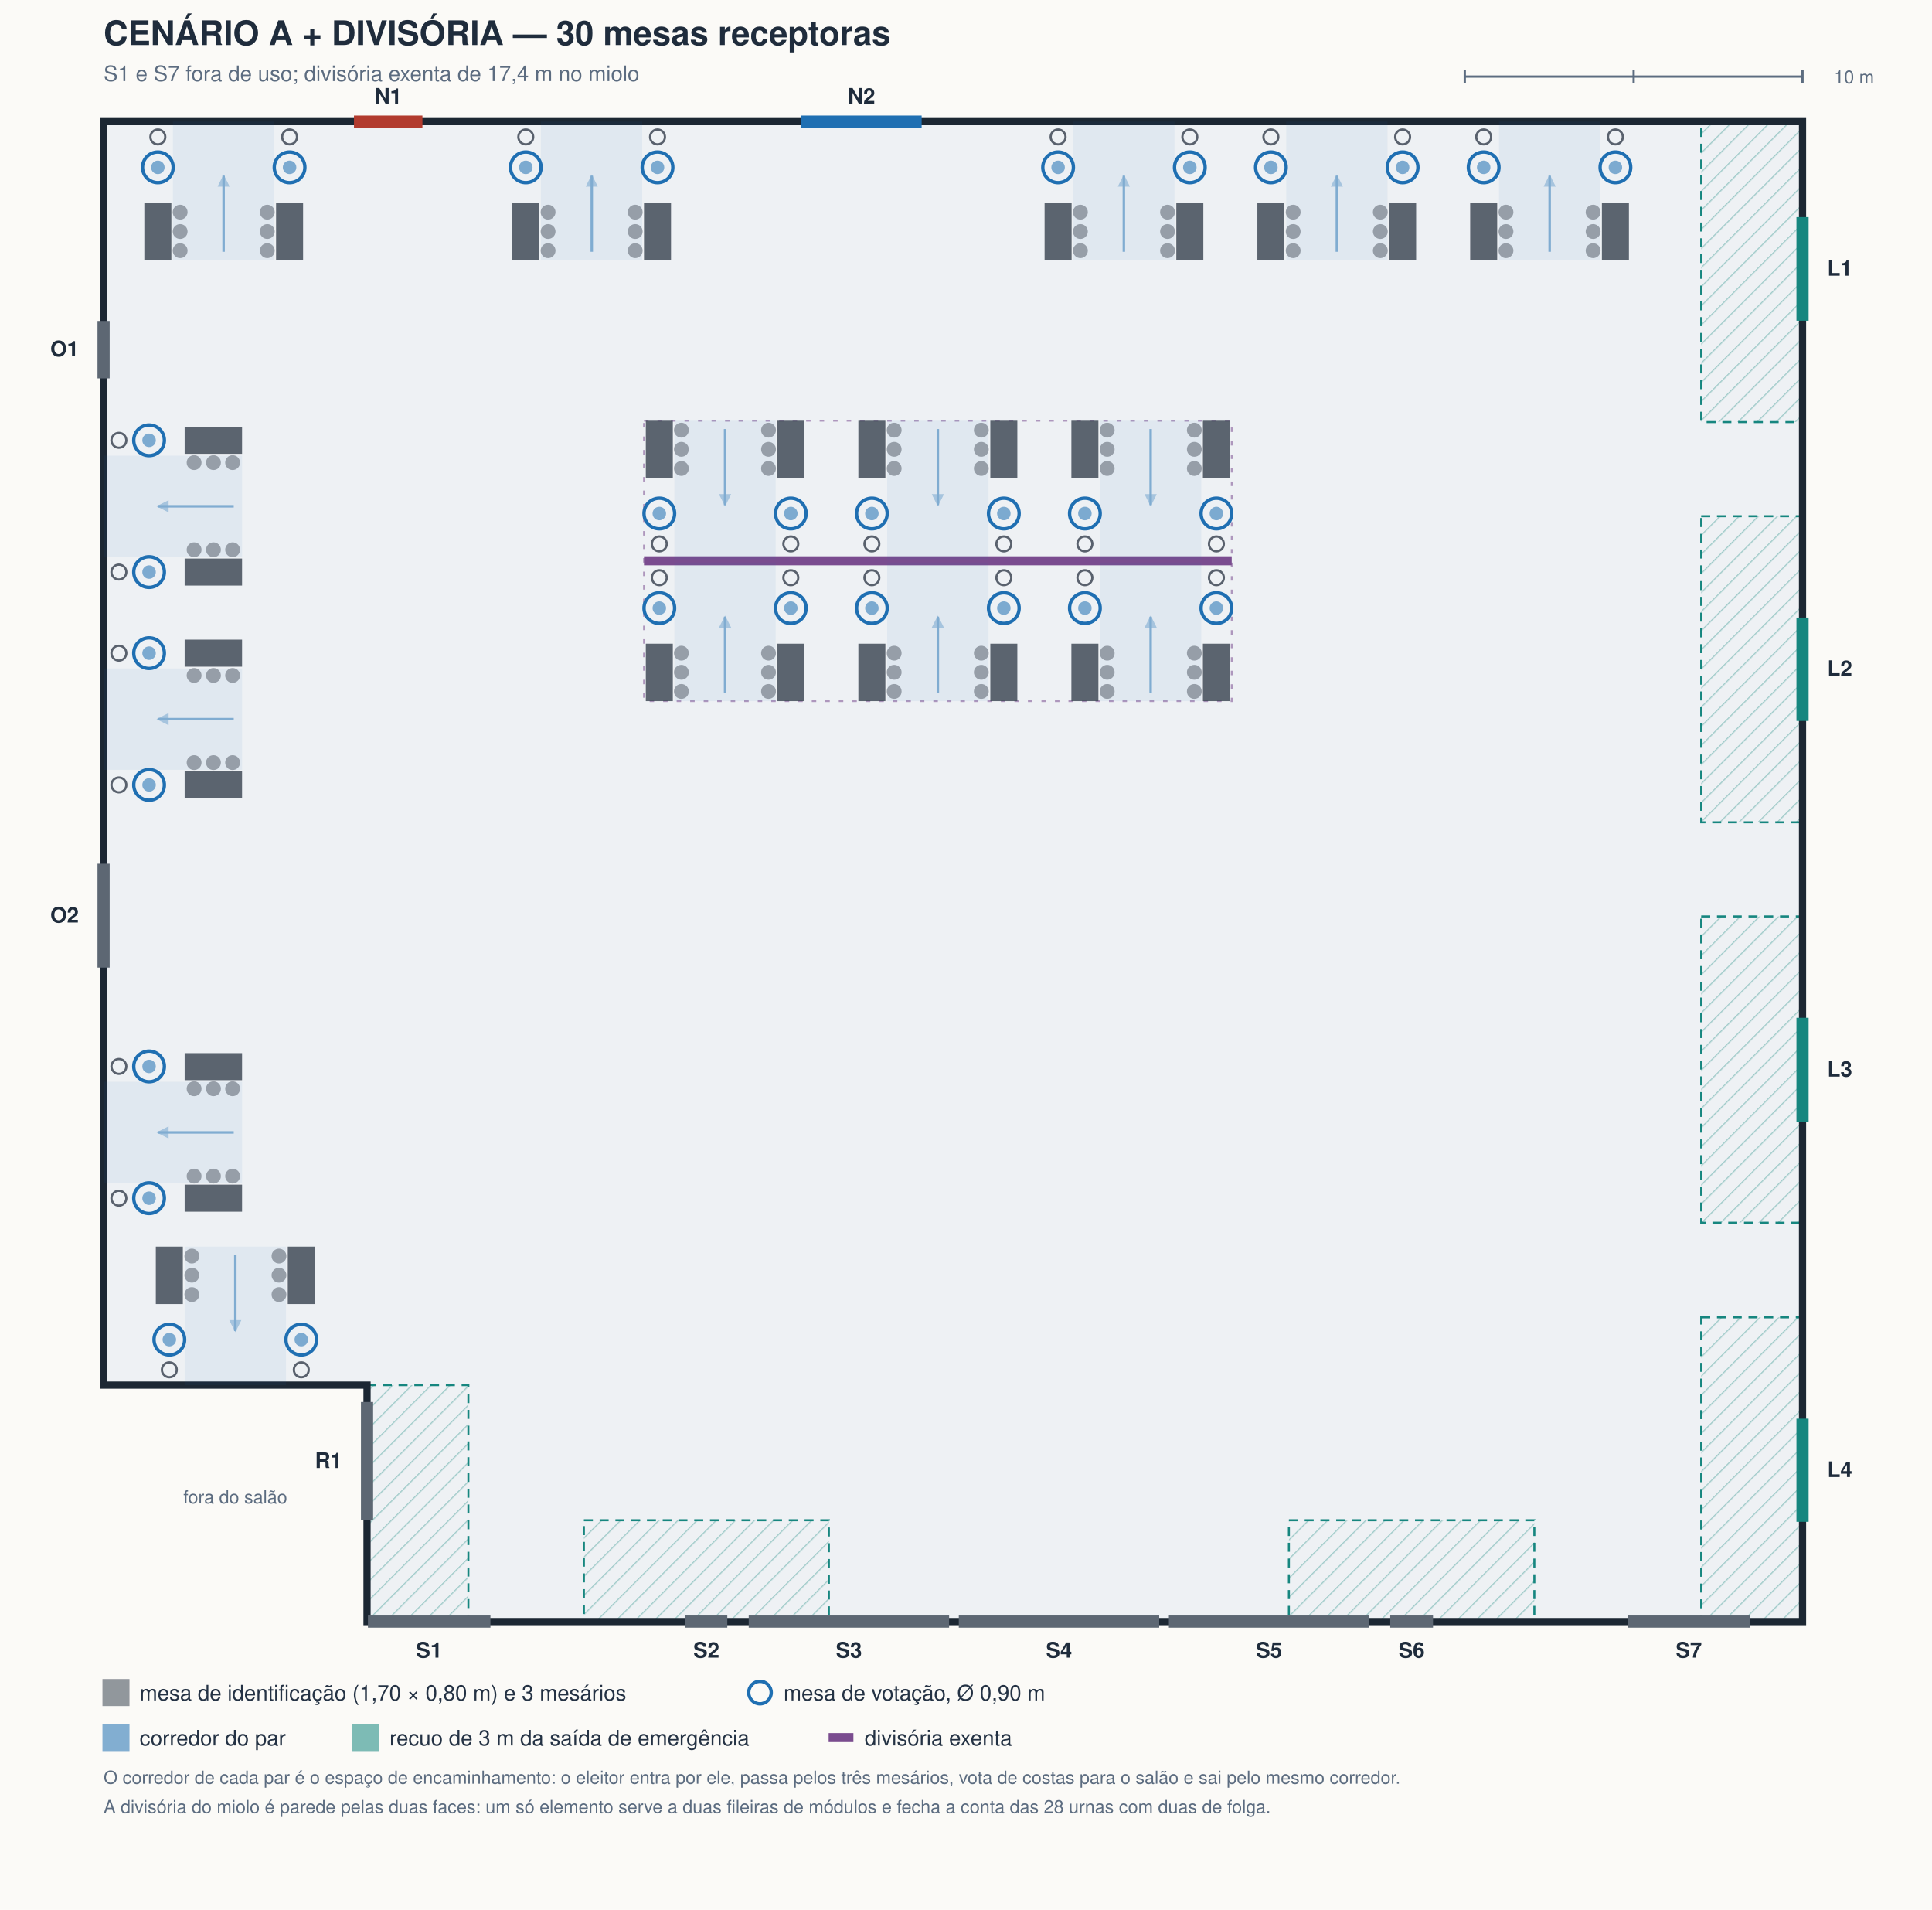
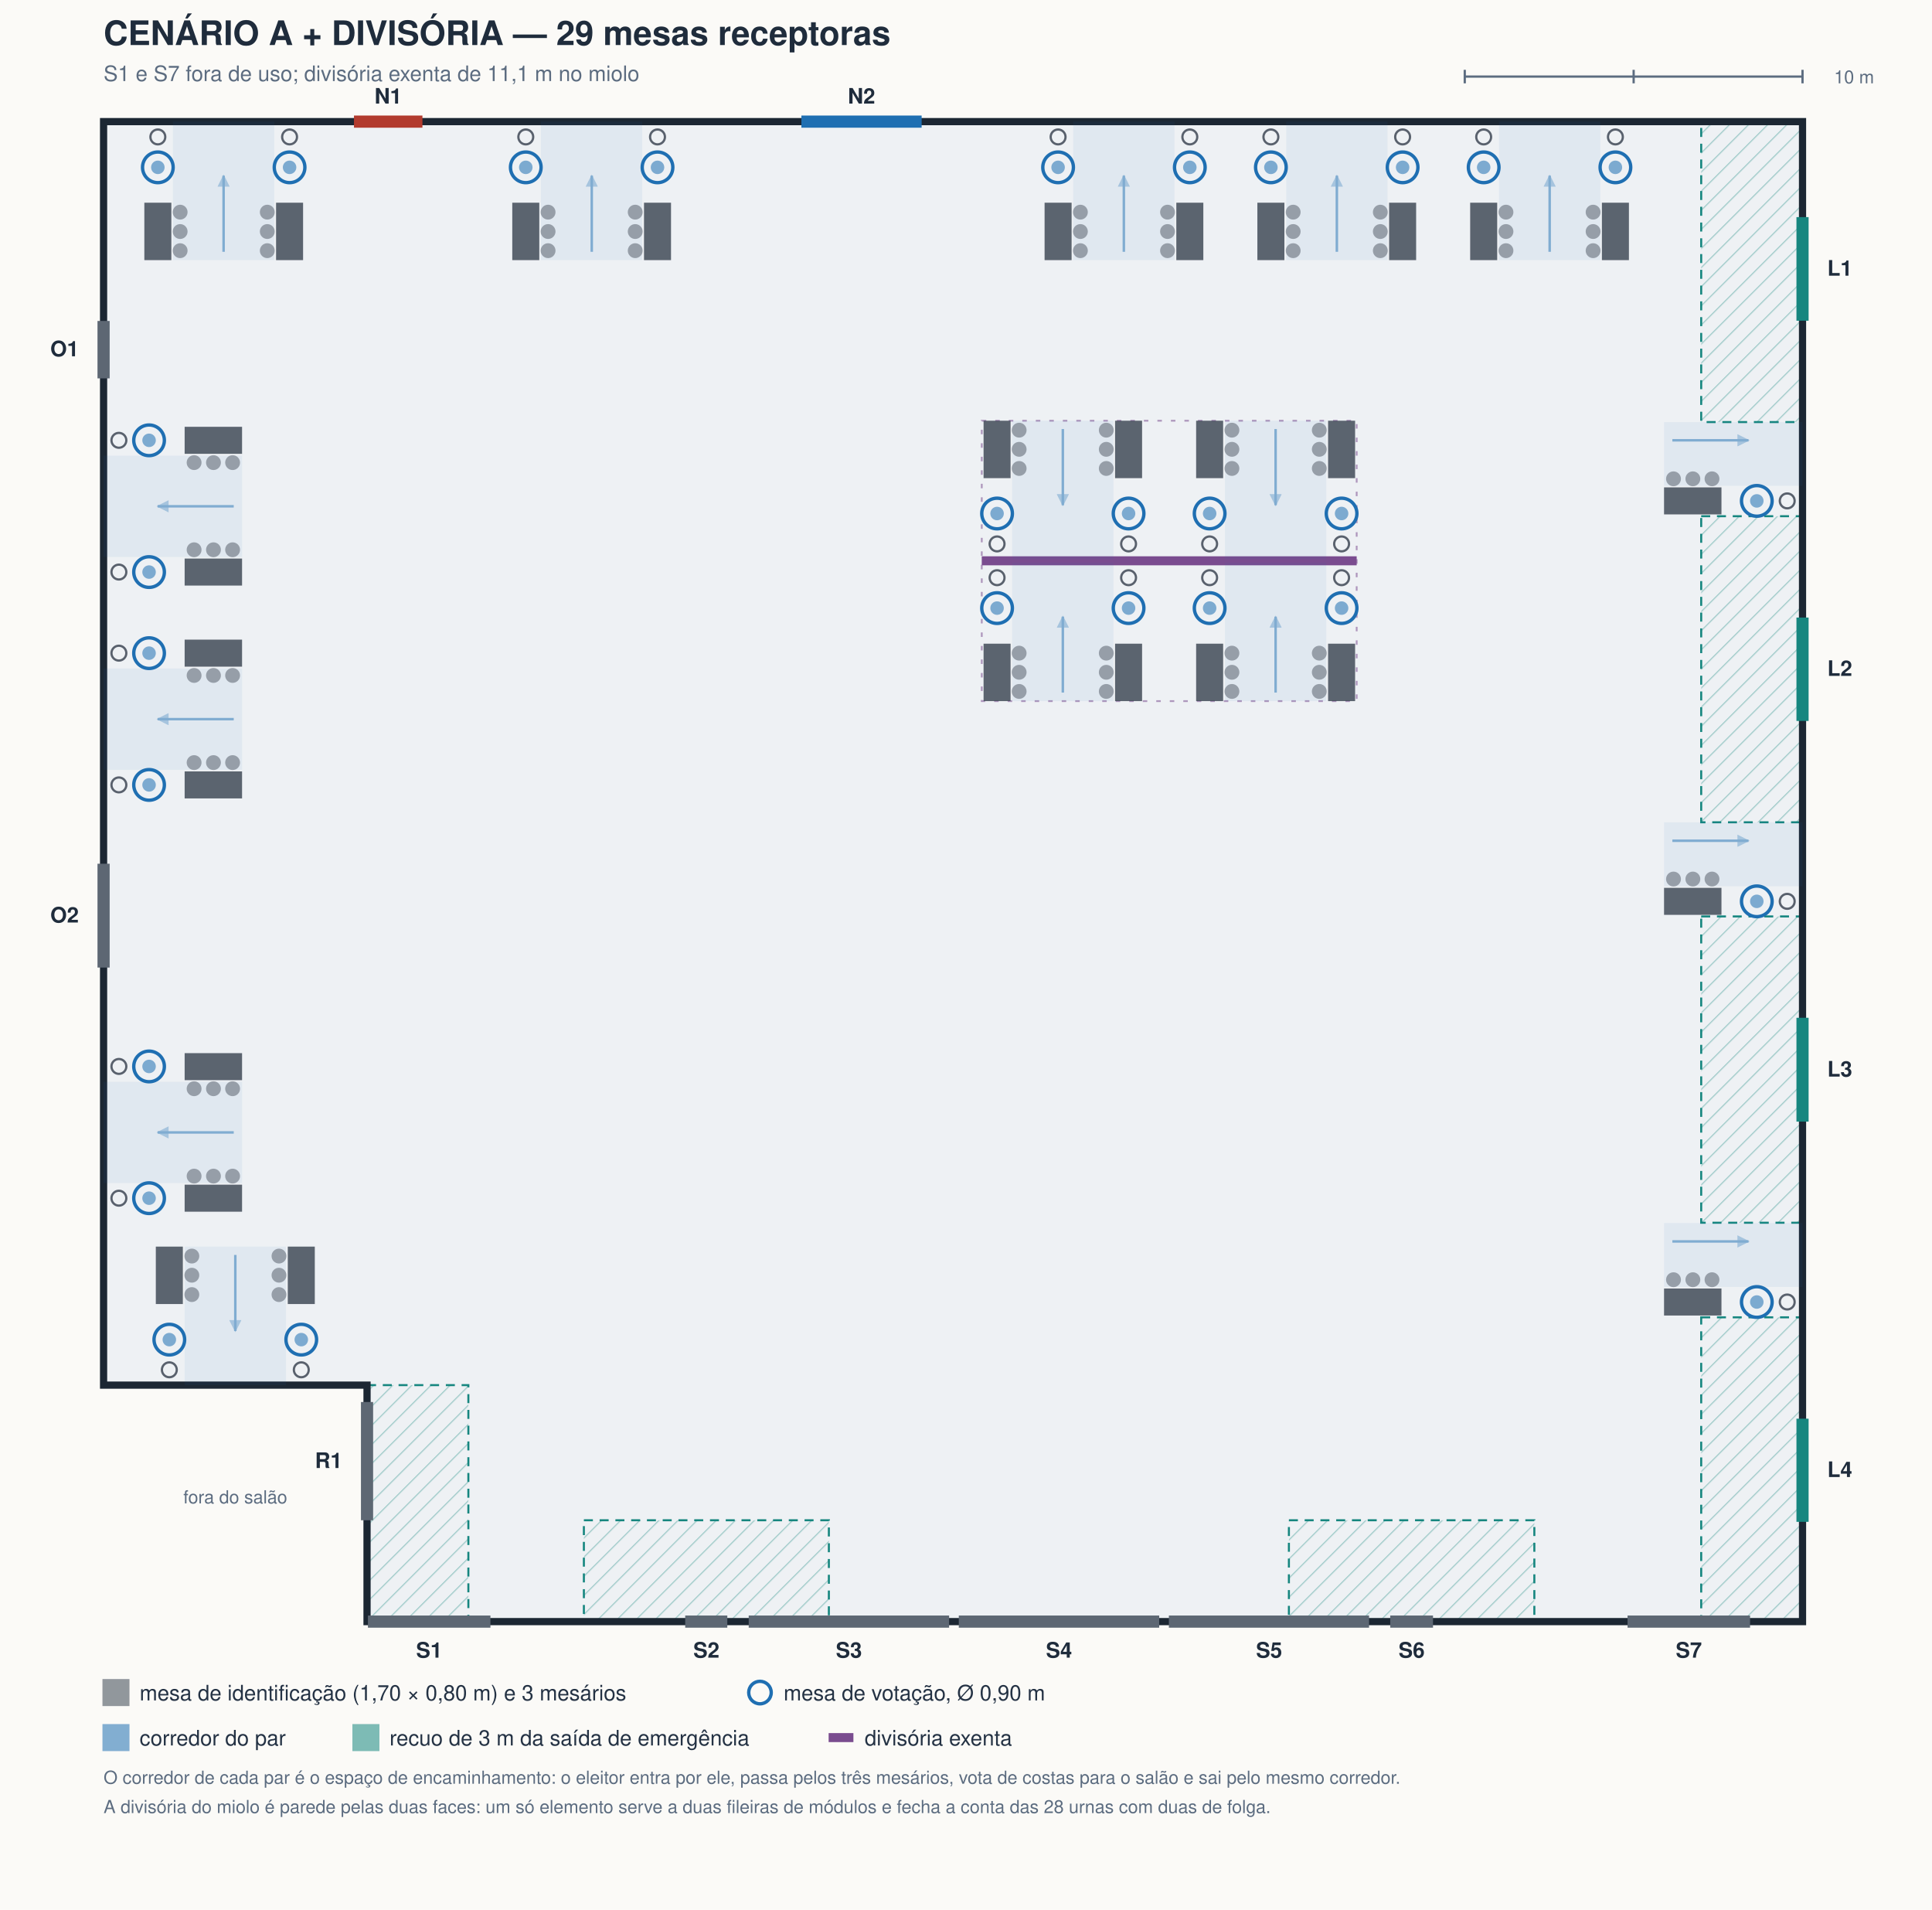
- <svg xmlns="http://www.w3.org/2000/svg" viewBox="0 0 858 848" style="width:100%;height:auto" role="img" aria-label="CENÁRIO A + DIVISÓRIA — 30 mesas receptoras: S1 e S7 fora de uso; divisória exenta de 17,4 m no miolo">
+ <svg xmlns="http://www.w3.org/2000/svg" viewBox="0 0 858 848" style="width:100%;height:auto" role="img" aria-label="CENÁRIO A + DIVISÓRIA — 29 mesas receptoras: S1 e S7 fora de uso; divisória exenta de 11,1 m no miolo">
  <rect x="0" y="0" width="858" height="848" fill="#fbfaf7" />
  <defs>
    <marker id="seta" viewBox="0 0 10 10" refX="9" refY="5" markerWidth="5" markerHeight="5" orient="auto-start-reverse">
      <path d="M0 0L10 5L0 10z" fill="#1f6fb2" opacity=".6" />
    </marker>
    <pattern id="hach" width="6" height="6" patternUnits="userSpaceOnUse" patternTransform="rotate(45)">
      <line x1="0" y1="0" x2="0" y2="6" stroke="#16867f" stroke-width="1" opacity=".35" />
    </pattern>
  </defs>
  <polygon points="163.0,720.0 800.5,720.0 800.5,54.0 46.0,54.0 46.0,615.0 163.0,615.0" fill="#eef1f4" />
  <rect x="755.5" y="584.9" width="45.0" height="135.1" fill="url(#hach)" stroke="#16867f" stroke-width="0.9" stroke-dasharray="4 3" />
  <rect x="755.5" y="406.9" width="45.0" height="136.0" fill="url(#hach)" stroke="#16867f" stroke-width="0.9" stroke-dasharray="4 3" />
  <rect x="755.5" y="229.2" width="45.0" height="135.9" fill="url(#hach)" stroke="#16867f" stroke-width="0.9" stroke-dasharray="4 3" />
  <rect x="755.5" y="54.0" width="45.0" height="133.4" fill="url(#hach)" stroke="#16867f" stroke-width="0.9" stroke-dasharray="4 3" />
  <rect x="259.3" y="675.0" width="108.8" height="45.0" fill="url(#hach)" stroke="#16867f" stroke-width="0.9" stroke-dasharray="4 3" />
  <rect x="572.4" y="675.0" width="109.0" height="45.0" fill="url(#hach)" stroke="#16867f" stroke-width="0.9" stroke-dasharray="4 3" />
  <rect x="163.0" y="615.0" width="45.0" height="105.0" fill="url(#hach)" stroke="#16867f" stroke-width="0.9" stroke-dasharray="4 3" />
-   <rect x="286.0" y="186.8" width="261.0" height="124.5" fill="none" stroke="#7a4c8f" stroke-width="0.8" stroke-dasharray="2 4" opacity=".55" />
-   <line x1="286.0" y1="249.0" x2="547.0" y2="249.0" stroke="#7a4c8f" stroke-width="4" />
+   <rect x="436.0" y="186.8" width="166.5" height="124.5" fill="none" stroke="#7a4c8f" stroke-width="0.8" stroke-dasharray="2 4" opacity=".55" />
+   <line x1="436.0" y1="249.0" x2="602.5" y2="249.0" stroke="#7a4c8f" stroke-width="4" />
  <polygon points="163.0,720.0 800.5,720.0 800.5,54.0 46.0,54.0 46.0,615.0 163.0,615.0" fill="none" stroke="#1c2733" stroke-width="3.2" />
  <line x1="157.2" y1="54.0" x2="187.6" y2="54.0" stroke="#b23b2e" stroke-width="5.4" />
  <text x="172.4" y="46.0" font-family="ui-sans-serif,system-ui,'Segoe UI',Helvetica,Arial,sans-serif" font-size="9.5" fill="#1f2c3c" text-anchor="middle" font-weight="700">N1</text>
  <line x1="355.9" y1="54.0" x2="409.3" y2="54.0" stroke="#1f6fb2" stroke-width="5.4" />
  <text x="382.6" y="46.0" font-family="ui-sans-serif,system-ui,'Segoe UI',Helvetica,Arial,sans-serif" font-size="9.5" fill="#1f2c3c" text-anchor="middle" font-weight="700">N2</text>
  <line x1="800.5" y1="142.4" x2="800.5" y2="96.4" stroke="#16867f" stroke-width="5.4" />
  <text x="811.5" y="122.4" font-family="ui-sans-serif,system-ui,'Segoe UI',Helvetica,Arial,sans-serif" font-size="9.5" fill="#1f2c3c" text-anchor="start" font-weight="700">L1</text>
  <line x1="800.5" y1="320.1" x2="800.5" y2="274.2" stroke="#16867f" stroke-width="5.4" />
  <text x="811.5" y="300.1" font-family="ui-sans-serif,system-ui,'Segoe UI',Helvetica,Arial,sans-serif" font-size="9.5" fill="#1f2c3c" text-anchor="start" font-weight="700">L2</text>
  <line x1="800.5" y1="498.0" x2="800.5" y2="451.9" stroke="#16867f" stroke-width="5.4" />
  <text x="811.5" y="478.0" font-family="ui-sans-serif,system-ui,'Segoe UI',Helvetica,Arial,sans-serif" font-size="9.5" fill="#1f2c3c" text-anchor="start" font-weight="700">L3</text>
  <line x1="800.5" y1="675.7" x2="800.5" y2="629.9" stroke="#16867f" stroke-width="5.4" />
  <text x="811.5" y="655.8" font-family="ui-sans-serif,system-ui,'Segoe UI',Helvetica,Arial,sans-serif" font-size="9.5" fill="#1f2c3c" text-anchor="start" font-weight="700">L4</text>
  <line x1="163.4" y1="720.0" x2="217.8" y2="720.0" stroke="#5d6773" stroke-width="5.4" />
  <text x="190.6" y="736.0" font-family="ui-sans-serif,system-ui,'Segoe UI',Helvetica,Arial,sans-serif" font-size="9.5" fill="#1f2c3c" text-anchor="middle" font-weight="700">S1</text>
  <line x1="304.3" y1="720.0" x2="323.0" y2="720.0" stroke="#5d6773" stroke-width="5.4" />
  <text x="313.7" y="736.0" font-family="ui-sans-serif,system-ui,'Segoe UI',Helvetica,Arial,sans-serif" font-size="9.5" fill="#1f2c3c" text-anchor="middle" font-weight="700">S2</text>
  <line x1="332.5" y1="720.0" x2="421.5" y2="720.0" stroke="#5d6773" stroke-width="5.4" />
  <text x="377.0" y="736.0" font-family="ui-sans-serif,system-ui,'Segoe UI',Helvetica,Arial,sans-serif" font-size="9.5" fill="#1f2c3c" text-anchor="middle" font-weight="700">S3</text>
  <line x1="425.8" y1="720.0" x2="514.8" y2="720.0" stroke="#5d6773" stroke-width="5.4" />
  <text x="470.3" y="736.0" font-family="ui-sans-serif,system-ui,'Segoe UI',Helvetica,Arial,sans-serif" font-size="9.5" fill="#1f2c3c" text-anchor="middle" font-weight="700">S4</text>
  <line x1="519.1" y1="720.0" x2="608.0" y2="720.0" stroke="#5d6773" stroke-width="5.4" />
  <text x="563.6" y="736.0" font-family="ui-sans-serif,system-ui,'Segoe UI',Helvetica,Arial,sans-serif" font-size="9.5" fill="#1f2c3c" text-anchor="middle" font-weight="700">S5</text>
  <line x1="617.4" y1="720.0" x2="636.4" y2="720.0" stroke="#5d6773" stroke-width="5.4" />
  <text x="626.9" y="736.0" font-family="ui-sans-serif,system-ui,'Segoe UI',Helvetica,Arial,sans-serif" font-size="9.5" fill="#1f2c3c" text-anchor="middle" font-weight="700">S6</text>
  <line x1="722.8" y1="720.0" x2="777.2" y2="720.0" stroke="#5d6773" stroke-width="5.4" />
  <text x="750.0" y="736.0" font-family="ui-sans-serif,system-ui,'Segoe UI',Helvetica,Arial,sans-serif" font-size="9.5" fill="#1f2c3c" text-anchor="middle" font-weight="700">S7</text>
  <line x1="46.0" y1="168.0" x2="46.0" y2="142.5" stroke="#5d6773" stroke-width="5.4" />
  <text x="35.0" y="158.2" font-family="ui-sans-serif,system-ui,'Segoe UI',Helvetica,Arial,sans-serif" font-size="9.5" fill="#1f2c3c" text-anchor="end" font-weight="700">O1</text>
  <line x1="46.0" y1="429.6" x2="46.0" y2="383.5" stroke="#5d6773" stroke-width="5.4" />
  <text x="35.0" y="409.6" font-family="ui-sans-serif,system-ui,'Segoe UI',Helvetica,Arial,sans-serif" font-size="9.5" fill="#1f2c3c" text-anchor="end" font-weight="700">O2</text>
  <line x1="163.0" y1="675.0" x2="163.0" y2="622.5" stroke="#5d6773" stroke-width="5.4" />
  <text x="152.0" y="651.8" font-family="ui-sans-serif,system-ui,'Segoe UI',Helvetica,Arial,sans-serif" font-size="9.5" fill="#1f2c3c" text-anchor="end" font-weight="700">R1</text>
  <rect x="76.8" y="54.0" width="45.0" height="61.5" fill="#1f6fb2" opacity=".07" />
  <path d="M99.3 111.8L99.3 78.0" stroke="#1f6fb2" stroke-width="1.1" opacity=".5" marker-end="url(#seta)" />
  <rect x="64.1" y="90.0" width="12.0" height="25.5" fill="#3b4552" opacity=".82" />
  <circle cx="70.1" cy="74.3" r="6.8" fill="none" stroke="#1f6fb2" stroke-width="1.5" />
  <circle cx="70.1" cy="74.3" r="3.0" fill="#1f6fb2" opacity=".55" />
  <circle cx="70.1" cy="60.8" r="3.3" fill="none" stroke="#59616d" stroke-width="1" />
  <circle cx="80.0" cy="94.2" r="3.3" fill="#59616d" opacity=".55" />
  <circle cx="80.0" cy="102.8" r="3.3" fill="#59616d" opacity=".55" />
  <circle cx="80.0" cy="111.3" r="3.3" fill="#59616d" opacity=".55" />
  <rect x="122.6" y="90.0" width="12.0" height="25.5" fill="#3b4552" opacity=".82" />
  <circle cx="128.6" cy="74.3" r="6.8" fill="none" stroke="#1f6fb2" stroke-width="1.5" />
  <circle cx="128.6" cy="74.3" r="3.0" fill="#1f6fb2" opacity=".55" />
  <circle cx="128.6" cy="60.8" r="3.3" fill="none" stroke="#59616d" stroke-width="1" />
  <circle cx="118.7" cy="94.2" r="3.3" fill="#59616d" opacity=".55" />
  <circle cx="118.7" cy="102.8" r="3.3" fill="#59616d" opacity=".55" />
  <circle cx="118.7" cy="111.3" r="3.3" fill="#59616d" opacity=".55" />
  <rect x="240.2" y="54.0" width="45.0" height="61.5" fill="#1f6fb2" opacity=".07" />
  <path d="M262.8 111.8L262.8 78.0" stroke="#1f6fb2" stroke-width="1.1" opacity=".5" marker-end="url(#seta)" />
  <rect x="227.5" y="90.0" width="12.0" height="25.5" fill="#3b4552" opacity=".82" />
  <circle cx="233.5" cy="74.3" r="6.8" fill="none" stroke="#1f6fb2" stroke-width="1.5" />
  <circle cx="233.5" cy="74.3" r="3.0" fill="#1f6fb2" opacity=".55" />
  <circle cx="233.5" cy="60.8" r="3.3" fill="none" stroke="#59616d" stroke-width="1" />
  <circle cx="243.4" cy="94.2" r="3.3" fill="#59616d" opacity=".55" />
  <circle cx="243.4" cy="102.8" r="3.3" fill="#59616d" opacity=".55" />
  <circle cx="243.4" cy="111.3" r="3.3" fill="#59616d" opacity=".55" />
  <rect x="286.0" y="90.0" width="12.0" height="25.5" fill="#3b4552" opacity=".82" />
  <circle cx="292.0" cy="74.3" r="6.8" fill="none" stroke="#1f6fb2" stroke-width="1.5" />
  <circle cx="292.0" cy="74.3" r="3.0" fill="#1f6fb2" opacity=".55" />
  <circle cx="292.0" cy="60.8" r="3.3" fill="none" stroke="#59616d" stroke-width="1" />
  <circle cx="282.1" cy="94.2" r="3.3" fill="#59616d" opacity=".55" />
  <circle cx="282.1" cy="102.8" r="3.3" fill="#59616d" opacity=".55" />
  <circle cx="282.1" cy="111.3" r="3.3" fill="#59616d" opacity=".55" />
  <rect x="476.6" y="54.0" width="45.0" height="61.5" fill="#1f6fb2" opacity=".07" />
  <path d="M499.1 111.8L499.1 78.0" stroke="#1f6fb2" stroke-width="1.1" opacity=".5" marker-end="url(#seta)" />
  <rect x="463.9" y="90.0" width="12.0" height="25.5" fill="#3b4552" opacity=".82" />
  <circle cx="469.9" cy="74.3" r="6.8" fill="none" stroke="#1f6fb2" stroke-width="1.5" />
  <circle cx="469.9" cy="74.3" r="3.0" fill="#1f6fb2" opacity=".55" />
  <circle cx="469.9" cy="60.8" r="3.3" fill="none" stroke="#59616d" stroke-width="1" />
  <circle cx="479.8" cy="94.2" r="3.3" fill="#59616d" opacity=".55" />
  <circle cx="479.8" cy="102.8" r="3.3" fill="#59616d" opacity=".55" />
  <circle cx="479.8" cy="111.3" r="3.3" fill="#59616d" opacity=".55" />
  <rect x="522.4" y="90.0" width="12.0" height="25.5" fill="#3b4552" opacity=".82" />
  <circle cx="528.4" cy="74.3" r="6.8" fill="none" stroke="#1f6fb2" stroke-width="1.5" />
  <circle cx="528.4" cy="74.3" r="3.0" fill="#1f6fb2" opacity=".55" />
  <circle cx="528.4" cy="60.8" r="3.3" fill="none" stroke="#59616d" stroke-width="1" />
  <circle cx="518.5" cy="94.2" r="3.3" fill="#59616d" opacity=".55" />
  <circle cx="518.5" cy="102.8" r="3.3" fill="#59616d" opacity=".55" />
  <circle cx="518.5" cy="111.3" r="3.3" fill="#59616d" opacity=".55" />
  <rect x="571.2" y="54.0" width="45.0" height="61.5" fill="#1f6fb2" opacity=".07" />
  <path d="M593.7 111.8L593.7 78.0" stroke="#1f6fb2" stroke-width="1.1" opacity=".5" marker-end="url(#seta)" />
  <rect x="558.4" y="90.0" width="12.0" height="25.5" fill="#3b4552" opacity=".82" />
  <circle cx="564.4" cy="74.3" r="6.8" fill="none" stroke="#1f6fb2" stroke-width="1.5" />
  <circle cx="564.4" cy="74.3" r="3.0" fill="#1f6fb2" opacity=".55" />
  <circle cx="564.4" cy="60.8" r="3.3" fill="none" stroke="#59616d" stroke-width="1" />
  <circle cx="574.3" cy="94.2" r="3.3" fill="#59616d" opacity=".55" />
  <circle cx="574.3" cy="102.8" r="3.3" fill="#59616d" opacity=".55" />
  <circle cx="574.3" cy="111.3" r="3.3" fill="#59616d" opacity=".55" />
  <rect x="616.9" y="90.0" width="12.0" height="25.5" fill="#3b4552" opacity=".82" />
  <circle cx="622.9" cy="74.3" r="6.8" fill="none" stroke="#1f6fb2" stroke-width="1.5" />
  <circle cx="622.9" cy="74.3" r="3.0" fill="#1f6fb2" opacity=".55" />
  <circle cx="622.9" cy="60.8" r="3.3" fill="none" stroke="#59616d" stroke-width="1" />
  <circle cx="613.0" cy="94.2" r="3.3" fill="#59616d" opacity=".55" />
  <circle cx="613.0" cy="102.8" r="3.3" fill="#59616d" opacity=".55" />
  <circle cx="613.0" cy="111.3" r="3.3" fill="#59616d" opacity=".55" />
  <rect x="665.7" y="54.0" width="45.0" height="61.5" fill="#1f6fb2" opacity=".07" />
  <path d="M688.2 111.8L688.2 78.0" stroke="#1f6fb2" stroke-width="1.1" opacity=".5" marker-end="url(#seta)" />
  <rect x="652.9" y="90.0" width="12.0" height="25.5" fill="#3b4552" opacity=".82" />
  <circle cx="658.9" cy="74.3" r="6.8" fill="none" stroke="#1f6fb2" stroke-width="1.5" />
  <circle cx="658.9" cy="74.3" r="3.0" fill="#1f6fb2" opacity=".55" />
  <circle cx="658.9" cy="60.8" r="3.3" fill="none" stroke="#59616d" stroke-width="1" />
  <circle cx="668.8" cy="94.2" r="3.3" fill="#59616d" opacity=".55" />
  <circle cx="668.8" cy="102.8" r="3.3" fill="#59616d" opacity=".55" />
  <circle cx="668.8" cy="111.3" r="3.3" fill="#59616d" opacity=".55" />
  <rect x="711.4" y="90.0" width="12.0" height="25.5" fill="#3b4552" opacity=".82" />
  <circle cx="717.4" cy="74.3" r="6.8" fill="none" stroke="#1f6fb2" stroke-width="1.5" />
  <circle cx="717.4" cy="74.3" r="3.0" fill="#1f6fb2" opacity=".55" />
  <circle cx="717.4" cy="60.8" r="3.3" fill="none" stroke="#59616d" stroke-width="1" />
  <circle cx="707.5" cy="94.2" r="3.3" fill="#59616d" opacity=".55" />
  <circle cx="707.5" cy="102.8" r="3.3" fill="#59616d" opacity=".55" />
  <circle cx="707.5" cy="111.3" r="3.3" fill="#59616d" opacity=".55" />
  <rect x="82.0" y="553.5" width="45.0" height="61.5" fill="#1f6fb2" opacity=".07" />
  <path d="M104.5 557.2L104.5 591.0" stroke="#1f6fb2" stroke-width="1.1" opacity=".5" marker-end="url(#seta)" />
  <rect x="69.2" y="553.5" width="12.0" height="25.5" fill="#3b4552" opacity=".82" />
  <circle cx="75.2" cy="594.8" r="6.8" fill="none" stroke="#1f6fb2" stroke-width="1.5" />
  <circle cx="75.2" cy="594.8" r="3.0" fill="#1f6fb2" opacity=".55" />
  <circle cx="75.2" cy="608.2" r="3.3" fill="none" stroke="#59616d" stroke-width="1" />
  <circle cx="85.2" cy="574.8" r="3.3" fill="#59616d" opacity=".55" />
  <circle cx="85.2" cy="566.2" r="3.3" fill="#59616d" opacity=".55" />
  <circle cx="85.2" cy="557.7" r="3.3" fill="#59616d" opacity=".55" />
  <rect x="127.8" y="553.5" width="12.0" height="25.5" fill="#3b4552" opacity=".82" />
  <circle cx="133.8" cy="594.8" r="6.8" fill="none" stroke="#1f6fb2" stroke-width="1.5" />
  <circle cx="133.8" cy="594.8" r="3.0" fill="#1f6fb2" opacity=".55" />
  <circle cx="133.8" cy="608.2" r="3.3" fill="none" stroke="#59616d" stroke-width="1" />
  <circle cx="123.9" cy="574.8" r="3.3" fill="#59616d" opacity=".55" />
  <circle cx="123.9" cy="566.2" r="3.3" fill="#59616d" opacity=".55" />
  <circle cx="123.9" cy="557.7" r="3.3" fill="#59616d" opacity=".55" />
  <rect x="46.0" y="480.3" width="61.5" height="45.0" fill="#1f6fb2" opacity=".07" />
  <path d="M103.8 502.8L70.0 502.8" stroke="#1f6fb2" stroke-width="1.1" opacity=".5" marker-end="url(#seta)" />
  <rect x="82.0" y="526.0" width="25.5" height="12.0" fill="#3b4552" opacity=".82" />
  <circle cx="66.2" cy="532.0" r="6.8" fill="none" stroke="#1f6fb2" stroke-width="1.5" />
  <circle cx="66.2" cy="532.0" r="3.0" fill="#1f6fb2" opacity=".55" />
  <circle cx="52.8" cy="532.0" r="3.3" fill="none" stroke="#59616d" stroke-width="1" />
  <circle cx="86.2" cy="522.2" r="3.3" fill="#59616d" opacity=".55" />
  <circle cx="94.8" cy="522.2" r="3.3" fill="#59616d" opacity=".55" />
  <circle cx="103.3" cy="522.2" r="3.3" fill="#59616d" opacity=".55" />
  <rect x="82.0" y="467.6" width="25.5" height="12.0" fill="#3b4552" opacity=".82" />
  <circle cx="66.2" cy="473.5" r="6.8" fill="none" stroke="#1f6fb2" stroke-width="1.5" />
  <circle cx="66.2" cy="473.5" r="3.0" fill="#1f6fb2" opacity=".55" />
  <circle cx="52.8" cy="473.5" r="3.3" fill="none" stroke="#59616d" stroke-width="1" />
  <circle cx="86.2" cy="483.4" r="3.3" fill="#59616d" opacity=".55" />
  <circle cx="94.8" cy="483.4" r="3.3" fill="#59616d" opacity=".55" />
  <circle cx="103.3" cy="483.4" r="3.3" fill="#59616d" opacity=".55" />
  <rect x="46.0" y="296.8" width="61.5" height="45.0" fill="#1f6fb2" opacity=".07" />
  <path d="M103.8 319.3L70.0 319.3" stroke="#1f6fb2" stroke-width="1.1" opacity=".5" marker-end="url(#seta)" />
  <rect x="82.0" y="342.5" width="25.5" height="12.0" fill="#3b4552" opacity=".82" />
  <circle cx="66.2" cy="348.5" r="6.8" fill="none" stroke="#1f6fb2" stroke-width="1.5" />
  <circle cx="66.2" cy="348.5" r="3.0" fill="#1f6fb2" opacity=".55" />
  <circle cx="52.8" cy="348.5" r="3.3" fill="none" stroke="#59616d" stroke-width="1" />
  <circle cx="86.2" cy="338.6" r="3.3" fill="#59616d" opacity=".55" />
  <circle cx="94.8" cy="338.6" r="3.3" fill="#59616d" opacity=".55" />
  <circle cx="103.3" cy="338.6" r="3.3" fill="#59616d" opacity=".55" />
  <rect x="82.0" y="284.0" width="25.5" height="12.0" fill="#3b4552" opacity=".82" />
  <circle cx="66.2" cy="290.0" r="6.8" fill="none" stroke="#1f6fb2" stroke-width="1.5" />
  <circle cx="66.2" cy="290.0" r="3.0" fill="#1f6fb2" opacity=".55" />
  <circle cx="52.8" cy="290.0" r="3.3" fill="none" stroke="#59616d" stroke-width="1" />
  <circle cx="86.2" cy="299.9" r="3.3" fill="#59616d" opacity=".55" />
  <circle cx="94.8" cy="299.9" r="3.3" fill="#59616d" opacity=".55" />
  <circle cx="103.3" cy="299.9" r="3.3" fill="#59616d" opacity=".55" />
  <rect x="46.0" y="202.3" width="61.5" height="45.0" fill="#1f6fb2" opacity=".07" />
  <path d="M103.8 224.8L70.0 224.8" stroke="#1f6fb2" stroke-width="1.1" opacity=".5" marker-end="url(#seta)" />
  <rect x="82.0" y="248.0" width="25.5" height="12.0" fill="#3b4552" opacity=".82" />
  <circle cx="66.2" cy="254.0" r="6.8" fill="none" stroke="#1f6fb2" stroke-width="1.5" />
  <circle cx="66.2" cy="254.0" r="3.0" fill="#1f6fb2" opacity=".55" />
  <circle cx="52.8" cy="254.0" r="3.3" fill="none" stroke="#59616d" stroke-width="1" />
  <circle cx="86.2" cy="244.1" r="3.3" fill="#59616d" opacity=".55" />
  <circle cx="94.8" cy="244.1" r="3.3" fill="#59616d" opacity=".55" />
  <circle cx="103.3" cy="244.1" r="3.3" fill="#59616d" opacity=".55" />
  <rect x="82.0" y="189.5" width="25.5" height="12.0" fill="#3b4552" opacity=".82" />
  <circle cx="66.2" cy="195.5" r="6.8" fill="none" stroke="#1f6fb2" stroke-width="1.5" />
  <circle cx="66.2" cy="195.5" r="3.0" fill="#1f6fb2" opacity=".55" />
  <circle cx="52.8" cy="195.5" r="3.3" fill="none" stroke="#59616d" stroke-width="1" />
  <circle cx="86.2" cy="205.4" r="3.3" fill="#59616d" opacity=".55" />
  <circle cx="94.8" cy="205.4" r="3.3" fill="#59616d" opacity=".55" />
  <circle cx="103.3" cy="205.4" r="3.3" fill="#59616d" opacity=".55" />
-   <rect x="299.5" y="249.8" width="45.0" height="61.5" fill="#1f6fb2" opacity=".07" />
-   <path d="M322.0 307.5L322.0 273.8" stroke="#1f6fb2" stroke-width="1.1" opacity=".5" marker-end="url(#seta)" />
-   <rect x="286.8" y="285.8" width="12.0" height="25.5" fill="#3b4552" opacity=".82" />
-   <circle cx="292.8" cy="270.0" r="6.8" fill="none" stroke="#1f6fb2" stroke-width="1.5" />
-   <circle cx="292.8" cy="270.0" r="3.0" fill="#1f6fb2" opacity=".55" />
-   <circle cx="292.8" cy="256.5" r="3.3" fill="none" stroke="#59616d" stroke-width="1" />
-   <circle cx="302.6" cy="290.0" r="3.3" fill="#59616d" opacity=".55" />
-   <circle cx="302.6" cy="298.5" r="3.3" fill="#59616d" opacity=".55" />
-   <circle cx="302.6" cy="307.0" r="3.3" fill="#59616d" opacity=".55" />
-   <rect x="345.2" y="285.8" width="12.0" height="25.5" fill="#3b4552" opacity=".82" />
-   <circle cx="351.2" cy="270.0" r="6.8" fill="none" stroke="#1f6fb2" stroke-width="1.5" />
-   <circle cx="351.2" cy="270.0" r="3.0" fill="#1f6fb2" opacity=".55" />
-   <circle cx="351.2" cy="256.5" r="3.3" fill="none" stroke="#59616d" stroke-width="1" />
-   <circle cx="341.3" cy="290.0" r="3.3" fill="#59616d" opacity=".55" />
-   <circle cx="341.3" cy="298.5" r="3.3" fill="#59616d" opacity=".55" />
-   <circle cx="341.3" cy="307.0" r="3.3" fill="#59616d" opacity=".55" />
-   <rect x="394.0" y="249.8" width="45.0" height="61.5" fill="#1f6fb2" opacity=".07" />
-   <path d="M416.5 307.5L416.5 273.8" stroke="#1f6fb2" stroke-width="1.1" opacity=".5" marker-end="url(#seta)" />
-   <rect x="381.2" y="285.8" width="12.0" height="25.5" fill="#3b4552" opacity=".82" />
-   <circle cx="387.2" cy="270.0" r="6.8" fill="none" stroke="#1f6fb2" stroke-width="1.5" />
-   <circle cx="387.2" cy="270.0" r="3.0" fill="#1f6fb2" opacity=".55" />
-   <circle cx="387.2" cy="256.5" r="3.3" fill="none" stroke="#59616d" stroke-width="1" />
-   <circle cx="397.1" cy="290.0" r="3.3" fill="#59616d" opacity=".55" />
-   <circle cx="397.1" cy="298.5" r="3.3" fill="#59616d" opacity=".55" />
-   <circle cx="397.1" cy="307.0" r="3.3" fill="#59616d" opacity=".55" />
-   <rect x="439.8" y="285.8" width="12.0" height="25.5" fill="#3b4552" opacity=".82" />
-   <circle cx="445.8" cy="270.0" r="6.8" fill="none" stroke="#1f6fb2" stroke-width="1.5" />
-   <circle cx="445.8" cy="270.0" r="3.0" fill="#1f6fb2" opacity=".55" />
-   <circle cx="445.8" cy="256.5" r="3.3" fill="none" stroke="#59616d" stroke-width="1" />
-   <circle cx="435.8" cy="290.0" r="3.3" fill="#59616d" opacity=".55" />
-   <circle cx="435.8" cy="298.5" r="3.3" fill="#59616d" opacity=".55" />
-   <circle cx="435.8" cy="307.0" r="3.3" fill="#59616d" opacity=".55" />
-   <rect x="488.5" y="249.8" width="45.0" height="61.5" fill="#1f6fb2" opacity=".07" />
-   <path d="M511.0 307.5L511.0 273.8" stroke="#1f6fb2" stroke-width="1.1" opacity=".5" marker-end="url(#seta)" />
-   <rect x="475.8" y="285.8" width="12.0" height="25.5" fill="#3b4552" opacity=".82" />
-   <circle cx="481.8" cy="270.0" r="6.8" fill="none" stroke="#1f6fb2" stroke-width="1.5" />
-   <circle cx="481.8" cy="270.0" r="3.0" fill="#1f6fb2" opacity=".55" />
-   <circle cx="481.8" cy="256.5" r="3.3" fill="none" stroke="#59616d" stroke-width="1" />
-   <circle cx="491.7" cy="290.0" r="3.3" fill="#59616d" opacity=".55" />
-   <circle cx="491.7" cy="298.5" r="3.3" fill="#59616d" opacity=".55" />
-   <circle cx="491.7" cy="307.0" r="3.3" fill="#59616d" opacity=".55" />
-   <rect x="534.2" y="285.8" width="12.0" height="25.5" fill="#3b4552" opacity=".82" />
-   <circle cx="540.2" cy="270.0" r="6.8" fill="none" stroke="#1f6fb2" stroke-width="1.5" />
-   <circle cx="540.2" cy="270.0" r="3.0" fill="#1f6fb2" opacity=".55" />
-   <circle cx="540.2" cy="256.5" r="3.3" fill="none" stroke="#59616d" stroke-width="1" />
-   <circle cx="530.4" cy="290.0" r="3.3" fill="#59616d" opacity=".55" />
-   <circle cx="530.4" cy="298.5" r="3.3" fill="#59616d" opacity=".55" />
-   <circle cx="530.4" cy="307.0" r="3.3" fill="#59616d" opacity=".55" />
-   <rect x="299.5" y="186.8" width="45.0" height="61.5" fill="#1f6fb2" opacity=".07" />
-   <path d="M322.0 190.5L322.0 224.3" stroke="#1f6fb2" stroke-width="1.1" opacity=".5" marker-end="url(#seta)" />
-   <rect x="286.8" y="186.8" width="12.0" height="25.5" fill="#3b4552" opacity=".82" />
-   <circle cx="292.8" cy="228.0" r="6.8" fill="none" stroke="#1f6fb2" stroke-width="1.5" />
-   <circle cx="292.8" cy="228.0" r="3.0" fill="#1f6fb2" opacity=".55" />
-   <circle cx="292.8" cy="241.5" r="3.3" fill="none" stroke="#59616d" stroke-width="1" />
-   <circle cx="302.6" cy="208.0" r="3.3" fill="#59616d" opacity=".55" />
-   <circle cx="302.6" cy="199.5" r="3.3" fill="#59616d" opacity=".55" />
-   <circle cx="302.6" cy="191.0" r="3.3" fill="#59616d" opacity=".55" />
-   <rect x="345.2" y="186.8" width="12.0" height="25.5" fill="#3b4552" opacity=".82" />
-   <circle cx="351.2" cy="228.0" r="6.8" fill="none" stroke="#1f6fb2" stroke-width="1.5" />
-   <circle cx="351.2" cy="228.0" r="3.0" fill="#1f6fb2" opacity=".55" />
-   <circle cx="351.2" cy="241.5" r="3.3" fill="none" stroke="#59616d" stroke-width="1" />
-   <circle cx="341.3" cy="208.0" r="3.3" fill="#59616d" opacity=".55" />
-   <circle cx="341.3" cy="199.5" r="3.3" fill="#59616d" opacity=".55" />
-   <circle cx="341.3" cy="191.0" r="3.3" fill="#59616d" opacity=".55" />
-   <rect x="394.0" y="186.8" width="45.0" height="61.5" fill="#1f6fb2" opacity=".07" />
-   <path d="M416.5 190.5L416.5 224.3" stroke="#1f6fb2" stroke-width="1.1" opacity=".5" marker-end="url(#seta)" />
-   <rect x="381.2" y="186.8" width="12.0" height="25.5" fill="#3b4552" opacity=".82" />
-   <circle cx="387.2" cy="228.0" r="6.8" fill="none" stroke="#1f6fb2" stroke-width="1.5" />
-   <circle cx="387.2" cy="228.0" r="3.0" fill="#1f6fb2" opacity=".55" />
-   <circle cx="387.2" cy="241.5" r="3.3" fill="none" stroke="#59616d" stroke-width="1" />
-   <circle cx="397.1" cy="208.0" r="3.3" fill="#59616d" opacity=".55" />
-   <circle cx="397.1" cy="199.5" r="3.3" fill="#59616d" opacity=".55" />
-   <circle cx="397.1" cy="191.0" r="3.3" fill="#59616d" opacity=".55" />
-   <rect x="439.8" y="186.8" width="12.0" height="25.5" fill="#3b4552" opacity=".82" />
-   <circle cx="445.8" cy="228.0" r="6.8" fill="none" stroke="#1f6fb2" stroke-width="1.5" />
-   <circle cx="445.8" cy="228.0" r="3.0" fill="#1f6fb2" opacity=".55" />
-   <circle cx="445.8" cy="241.5" r="3.3" fill="none" stroke="#59616d" stroke-width="1" />
-   <circle cx="435.8" cy="208.0" r="3.3" fill="#59616d" opacity=".55" />
-   <circle cx="435.8" cy="199.5" r="3.3" fill="#59616d" opacity=".55" />
-   <circle cx="435.8" cy="191.0" r="3.3" fill="#59616d" opacity=".55" />
-   <rect x="488.5" y="186.8" width="45.0" height="61.5" fill="#1f6fb2" opacity=".07" />
-   <path d="M511.0 190.5L511.0 224.3" stroke="#1f6fb2" stroke-width="1.1" opacity=".5" marker-end="url(#seta)" />
-   <rect x="475.8" y="186.8" width="12.0" height="25.5" fill="#3b4552" opacity=".82" />
-   <circle cx="481.8" cy="228.0" r="6.8" fill="none" stroke="#1f6fb2" stroke-width="1.5" />
-   <circle cx="481.8" cy="228.0" r="3.0" fill="#1f6fb2" opacity=".55" />
-   <circle cx="481.8" cy="241.5" r="3.3" fill="none" stroke="#59616d" stroke-width="1" />
-   <circle cx="491.7" cy="208.0" r="3.3" fill="#59616d" opacity=".55" />
-   <circle cx="491.7" cy="199.5" r="3.3" fill="#59616d" opacity=".55" />
-   <circle cx="491.7" cy="191.0" r="3.3" fill="#59616d" opacity=".55" />
-   <rect x="534.2" y="186.8" width="12.0" height="25.5" fill="#3b4552" opacity=".82" />
-   <circle cx="540.2" cy="228.0" r="6.8" fill="none" stroke="#1f6fb2" stroke-width="1.5" />
-   <circle cx="540.2" cy="228.0" r="3.0" fill="#1f6fb2" opacity=".55" />
-   <circle cx="540.2" cy="241.5" r="3.3" fill="none" stroke="#59616d" stroke-width="1" />
-   <circle cx="530.4" cy="208.0" r="3.3" fill="#59616d" opacity=".55" />
-   <circle cx="530.4" cy="199.5" r="3.3" fill="#59616d" opacity=".55" />
-   <circle cx="530.4" cy="191.0" r="3.3" fill="#59616d" opacity=".55" />
+   <rect x="739.0" y="543.0" width="61.5" height="28.4" fill="#1f6fb2" opacity=".07" />
+   <path d="M742.7 551.2L776.5 551.2" stroke="#1f6fb2" stroke-width="1.1" opacity=".5" marker-end="url(#seta)" />
+   <rect x="739.0" y="572.1" width="25.5" height="12.0" fill="#3b4552" opacity=".82" />
+   <circle cx="780.2" cy="578.1" r="6.8" fill="none" stroke="#1f6fb2" stroke-width="1.5" />
+   <circle cx="780.2" cy="578.1" r="3.0" fill="#1f6fb2" opacity=".55" />
+   <circle cx="793.7" cy="578.1" r="3.3" fill="none" stroke="#59616d" stroke-width="1" />
+   <circle cx="760.3" cy="568.2" r="3.3" fill="#59616d" opacity=".55" />
+   <circle cx="751.8" cy="568.2" r="3.3" fill="#59616d" opacity=".55" />
+   <circle cx="743.2" cy="568.2" r="3.3" fill="#59616d" opacity=".55" />
+   <rect x="739.0" y="365.1" width="61.5" height="28.4" fill="#1f6fb2" opacity=".07" />
+   <path d="M742.7 373.3L776.5 373.3" stroke="#1f6fb2" stroke-width="1.1" opacity=".5" marker-end="url(#seta)" />
+   <rect x="739.0" y="394.2" width="25.5" height="12.0" fill="#3b4552" opacity=".82" />
+   <circle cx="780.2" cy="400.2" r="6.8" fill="none" stroke="#1f6fb2" stroke-width="1.5" />
+   <circle cx="780.2" cy="400.2" r="3.0" fill="#1f6fb2" opacity=".55" />
+   <circle cx="793.7" cy="400.2" r="3.3" fill="none" stroke="#59616d" stroke-width="1" />
+   <circle cx="760.3" cy="390.3" r="3.3" fill="#59616d" opacity=".55" />
+   <circle cx="751.8" cy="390.3" r="3.3" fill="#59616d" opacity=".55" />
+   <circle cx="743.2" cy="390.3" r="3.3" fill="#59616d" opacity=".55" />
+   <rect x="739.0" y="187.4" width="61.5" height="28.3" fill="#1f6fb2" opacity=".07" />
+   <path d="M742.7 195.5L776.5 195.5" stroke="#1f6fb2" stroke-width="1.1" opacity=".5" marker-end="url(#seta)" />
+   <rect x="739.0" y="216.4" width="25.5" height="12.0" fill="#3b4552" opacity=".82" />
+   <circle cx="780.2" cy="222.4" r="6.8" fill="none" stroke="#1f6fb2" stroke-width="1.5" />
+   <circle cx="780.2" cy="222.4" r="3.0" fill="#1f6fb2" opacity=".55" />
+   <circle cx="793.7" cy="222.4" r="3.3" fill="none" stroke="#59616d" stroke-width="1" />
+   <circle cx="760.3" cy="212.6" r="3.3" fill="#59616d" opacity=".55" />
+   <circle cx="751.8" cy="212.6" r="3.3" fill="#59616d" opacity=".55" />
+   <circle cx="743.2" cy="212.6" r="3.3" fill="#59616d" opacity=".55" />
+   <rect x="449.5" y="249.8" width="45.0" height="61.5" fill="#1f6fb2" opacity=".07" />
+   <path d="M472.0 307.5L472.0 273.8" stroke="#1f6fb2" stroke-width="1.1" opacity=".5" marker-end="url(#seta)" />
+   <rect x="436.8" y="285.8" width="12.0" height="25.5" fill="#3b4552" opacity=".82" />
+   <circle cx="442.8" cy="270.0" r="6.8" fill="none" stroke="#1f6fb2" stroke-width="1.5" />
+   <circle cx="442.8" cy="270.0" r="3.0" fill="#1f6fb2" opacity=".55" />
+   <circle cx="442.8" cy="256.5" r="3.3" fill="none" stroke="#59616d" stroke-width="1" />
+   <circle cx="452.6" cy="290.0" r="3.3" fill="#59616d" opacity=".55" />
+   <circle cx="452.6" cy="298.5" r="3.3" fill="#59616d" opacity=".55" />
+   <circle cx="452.6" cy="307.0" r="3.3" fill="#59616d" opacity=".55" />
+   <rect x="495.2" y="285.8" width="12.0" height="25.5" fill="#3b4552" opacity=".82" />
+   <circle cx="501.2" cy="270.0" r="6.8" fill="none" stroke="#1f6fb2" stroke-width="1.5" />
+   <circle cx="501.2" cy="270.0" r="3.0" fill="#1f6fb2" opacity=".55" />
+   <circle cx="501.2" cy="256.5" r="3.3" fill="none" stroke="#59616d" stroke-width="1" />
+   <circle cx="491.3" cy="290.0" r="3.3" fill="#59616d" opacity=".55" />
+   <circle cx="491.3" cy="298.5" r="3.3" fill="#59616d" opacity=".55" />
+   <circle cx="491.3" cy="307.0" r="3.3" fill="#59616d" opacity=".55" />
+   <rect x="544.0" y="249.8" width="45.0" height="61.5" fill="#1f6fb2" opacity=".07" />
+   <path d="M566.5 307.5L566.5 273.8" stroke="#1f6fb2" stroke-width="1.1" opacity=".5" marker-end="url(#seta)" />
+   <rect x="531.2" y="285.8" width="12.0" height="25.5" fill="#3b4552" opacity=".82" />
+   <circle cx="537.2" cy="270.0" r="6.8" fill="none" stroke="#1f6fb2" stroke-width="1.5" />
+   <circle cx="537.2" cy="270.0" r="3.0" fill="#1f6fb2" opacity=".55" />
+   <circle cx="537.2" cy="256.5" r="3.3" fill="none" stroke="#59616d" stroke-width="1" />
+   <circle cx="547.1" cy="290.0" r="3.3" fill="#59616d" opacity=".55" />
+   <circle cx="547.1" cy="298.5" r="3.3" fill="#59616d" opacity=".55" />
+   <circle cx="547.1" cy="307.0" r="3.3" fill="#59616d" opacity=".55" />
+   <rect x="589.8" y="285.8" width="12.0" height="25.5" fill="#3b4552" opacity=".82" />
+   <circle cx="595.8" cy="270.0" r="6.8" fill="none" stroke="#1f6fb2" stroke-width="1.5" />
+   <circle cx="595.8" cy="270.0" r="3.0" fill="#1f6fb2" opacity=".55" />
+   <circle cx="595.8" cy="256.5" r="3.3" fill="none" stroke="#59616d" stroke-width="1" />
+   <circle cx="585.9" cy="290.0" r="3.3" fill="#59616d" opacity=".55" />
+   <circle cx="585.9" cy="298.5" r="3.3" fill="#59616d" opacity=".55" />
+   <circle cx="585.9" cy="307.0" r="3.3" fill="#59616d" opacity=".55" />
+   <rect x="449.5" y="186.8" width="45.0" height="61.5" fill="#1f6fb2" opacity=".07" />
+   <path d="M472.0 190.5L472.0 224.3" stroke="#1f6fb2" stroke-width="1.1" opacity=".5" marker-end="url(#seta)" />
+   <rect x="436.8" y="186.8" width="12.0" height="25.5" fill="#3b4552" opacity=".82" />
+   <circle cx="442.8" cy="228.0" r="6.8" fill="none" stroke="#1f6fb2" stroke-width="1.5" />
+   <circle cx="442.8" cy="228.0" r="3.0" fill="#1f6fb2" opacity=".55" />
+   <circle cx="442.8" cy="241.5" r="3.3" fill="none" stroke="#59616d" stroke-width="1" />
+   <circle cx="452.6" cy="208.0" r="3.3" fill="#59616d" opacity=".55" />
+   <circle cx="452.6" cy="199.5" r="3.3" fill="#59616d" opacity=".55" />
+   <circle cx="452.6" cy="191.0" r="3.3" fill="#59616d" opacity=".55" />
+   <rect x="495.2" y="186.8" width="12.0" height="25.5" fill="#3b4552" opacity=".82" />
+   <circle cx="501.2" cy="228.0" r="6.8" fill="none" stroke="#1f6fb2" stroke-width="1.5" />
+   <circle cx="501.2" cy="228.0" r="3.0" fill="#1f6fb2" opacity=".55" />
+   <circle cx="501.2" cy="241.5" r="3.3" fill="none" stroke="#59616d" stroke-width="1" />
+   <circle cx="491.3" cy="208.0" r="3.3" fill="#59616d" opacity=".55" />
+   <circle cx="491.3" cy="199.5" r="3.3" fill="#59616d" opacity=".55" />
+   <circle cx="491.3" cy="191.0" r="3.3" fill="#59616d" opacity=".55" />
+   <rect x="544.0" y="186.8" width="45.0" height="61.5" fill="#1f6fb2" opacity=".07" />
+   <path d="M566.5 190.5L566.5 224.3" stroke="#1f6fb2" stroke-width="1.1" opacity=".5" marker-end="url(#seta)" />
+   <rect x="531.2" y="186.8" width="12.0" height="25.5" fill="#3b4552" opacity=".82" />
+   <circle cx="537.2" cy="228.0" r="6.8" fill="none" stroke="#1f6fb2" stroke-width="1.5" />
+   <circle cx="537.2" cy="228.0" r="3.0" fill="#1f6fb2" opacity=".55" />
+   <circle cx="537.2" cy="241.5" r="3.3" fill="none" stroke="#59616d" stroke-width="1" />
+   <circle cx="547.1" cy="208.0" r="3.3" fill="#59616d" opacity=".55" />
+   <circle cx="547.1" cy="199.5" r="3.3" fill="#59616d" opacity=".55" />
+   <circle cx="547.1" cy="191.0" r="3.3" fill="#59616d" opacity=".55" />
+   <rect x="589.8" y="186.8" width="12.0" height="25.5" fill="#3b4552" opacity=".82" />
+   <circle cx="595.8" cy="228.0" r="6.8" fill="none" stroke="#1f6fb2" stroke-width="1.5" />
+   <circle cx="595.8" cy="228.0" r="3.0" fill="#1f6fb2" opacity=".55" />
+   <circle cx="595.8" cy="241.5" r="3.3" fill="none" stroke="#59616d" stroke-width="1" />
+   <circle cx="585.9" cy="208.0" r="3.3" fill="#59616d" opacity=".55" />
+   <circle cx="585.9" cy="199.5" r="3.3" fill="#59616d" opacity=".55" />
+   <circle cx="585.9" cy="191.0" r="3.3" fill="#59616d" opacity=".55" />
  <text x="104.5" y="667.5" font-family="ui-sans-serif,system-ui,'Segoe UI',Helvetica,Arial,sans-serif" font-size="8" fill="#5c6c80" text-anchor="middle">fora do salão</text>
-   <text x="46.0" y="20.0" font-family="ui-sans-serif,system-ui,'Segoe UI',Helvetica,Arial,sans-serif" font-size="15" fill="#1f2c3c" text-anchor="start" font-weight="700">CENÁRIO A + DIVISÓRIA — 30 mesas receptoras</text>
-   <text x="46.0" y="36.0" font-family="ui-sans-serif,system-ui,'Segoe UI',Helvetica,Arial,sans-serif" font-size="9.5" fill="#5c6c80" text-anchor="start">S1 e S7 fora de uso; divisória exenta de 17,4 m no miolo</text>
+   <text x="46.0" y="20.0" font-family="ui-sans-serif,system-ui,'Segoe UI',Helvetica,Arial,sans-serif" font-size="15" fill="#1f2c3c" text-anchor="start" font-weight="700">CENÁRIO A + DIVISÓRIA — 29 mesas receptoras</text>
+   <text x="46.0" y="36.0" font-family="ui-sans-serif,system-ui,'Segoe UI',Helvetica,Arial,sans-serif" font-size="9.5" fill="#5c6c80" text-anchor="start">S1 e S7 fora de uso; divisória exenta de 11,1 m no miolo</text>
  <line x1="650.5" y1="34.0" x2="800.5" y2="34.0" stroke="#5c6c80" stroke-width="1" />
  <line x1="650.5" y1="31.0" x2="650.5" y2="37.0" stroke="#5c6c80" stroke-width="1" />
  <line x1="725.5" y1="31.0" x2="725.5" y2="37.0" stroke="#5c6c80" stroke-width="1" />
  <line x1="800.5" y1="31.0" x2="800.5" y2="37.0" stroke="#5c6c80" stroke-width="1" />
  <text x="814.5" y="37.0" font-family="ui-sans-serif,system-ui,'Segoe UI',Helvetica,Arial,sans-serif" font-size="8" fill="#5c6c80" text-anchor="start">10 m</text>
  <rect x="46.0" y="746.0" width="11" height="11" fill="#3b4552" opacity=".55" stroke="#3b4552" />
  <text x="62.0" y="755.0" font-family="ui-sans-serif,system-ui,'Segoe UI',Helvetica,Arial,sans-serif" font-size="9.5" fill="#243244" text-anchor="start">mesa de identificação (1,70 × 0,80 m) e 3 mesários</text>
  <circle cx="337.5" cy="751.5" r="5" fill="none" stroke="#1f6fb2" stroke-width="1.5" />
  <text x="348.0" y="755.0" font-family="ui-sans-serif,system-ui,'Segoe UI',Helvetica,Arial,sans-serif" font-size="9.5" fill="#243244" text-anchor="start">mesa de votação, Ø 0,90 m</text>
  <rect x="46.0" y="766.0" width="11" height="11" fill="#1f6fb2" opacity=".55" stroke="#1f6fb2" />
  <text x="62.0" y="775.0" font-family="ui-sans-serif,system-ui,'Segoe UI',Helvetica,Arial,sans-serif" font-size="9.5" fill="#243244" text-anchor="start">corredor do par</text>
  <rect x="157.0" y="766.0" width="11" height="11" fill="#16867f" opacity=".55" stroke="#16867f" />
  <text x="173.0" y="775.0" font-family="ui-sans-serif,system-ui,'Segoe UI',Helvetica,Arial,sans-serif" font-size="9.5" fill="#243244" text-anchor="start">recuo de 3 m da saída de emergência</text>
  <line x1="368.0" y1="771.5" x2="379.0" y2="771.5" stroke="#7a4c8f" stroke-width="4" />
  <text x="384.0" y="775.0" font-family="ui-sans-serif,system-ui,'Segoe UI',Helvetica,Arial,sans-serif" font-size="9.5" fill="#243244" text-anchor="start">divisória exenta</text>
  <text x="46.0" y="792.0" font-family="ui-sans-serif,system-ui,'Segoe UI',Helvetica,Arial,sans-serif" font-size="8" fill="#5c6c80" text-anchor="start">O corredor de cada par é o espaço de encaminhamento: o eleitor entra por ele, passa pelos três mesários, vota de costas para o salão e sai pelo mesmo corredor.</text>
  <text x="46.0" y="805.0" font-family="ui-sans-serif,system-ui,'Segoe UI',Helvetica,Arial,sans-serif" font-size="8" fill="#5c6c80" text-anchor="start">A divisória do miolo é parede pelas duas faces: um só elemento serve a duas fileiras de módulos e fecha a conta das 28 urnas com duas de folga.</text>
</svg>
